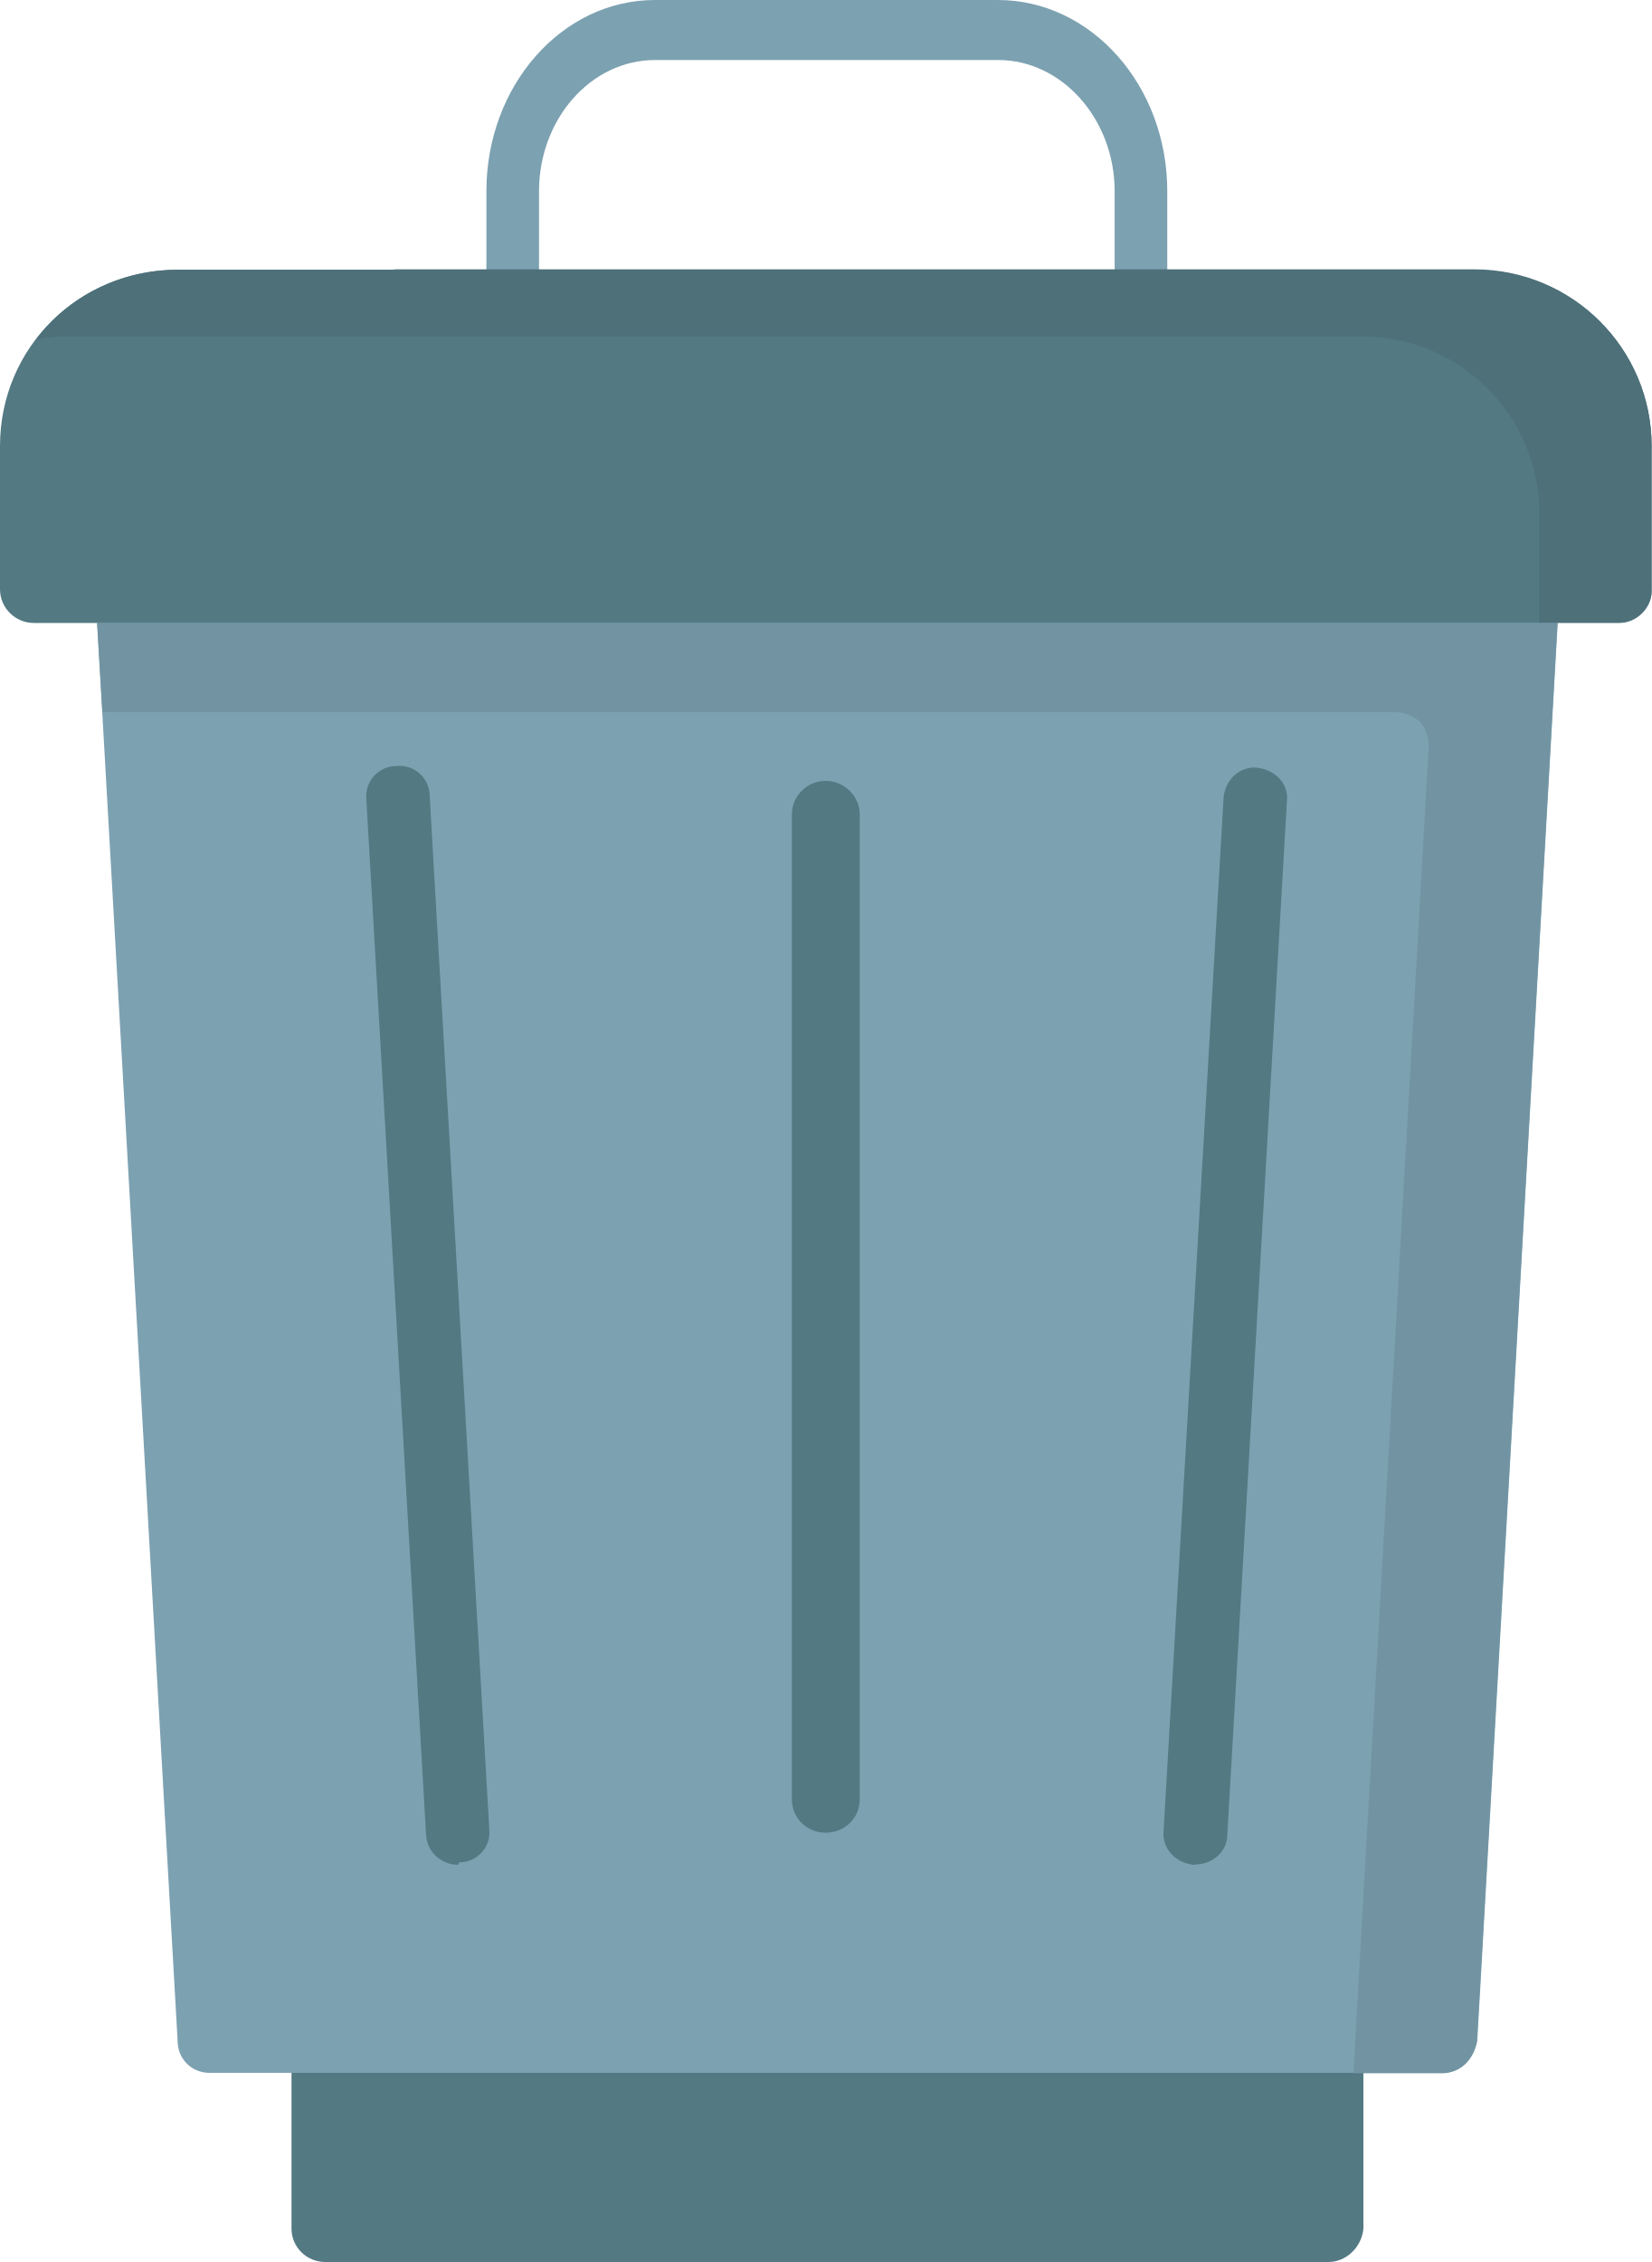
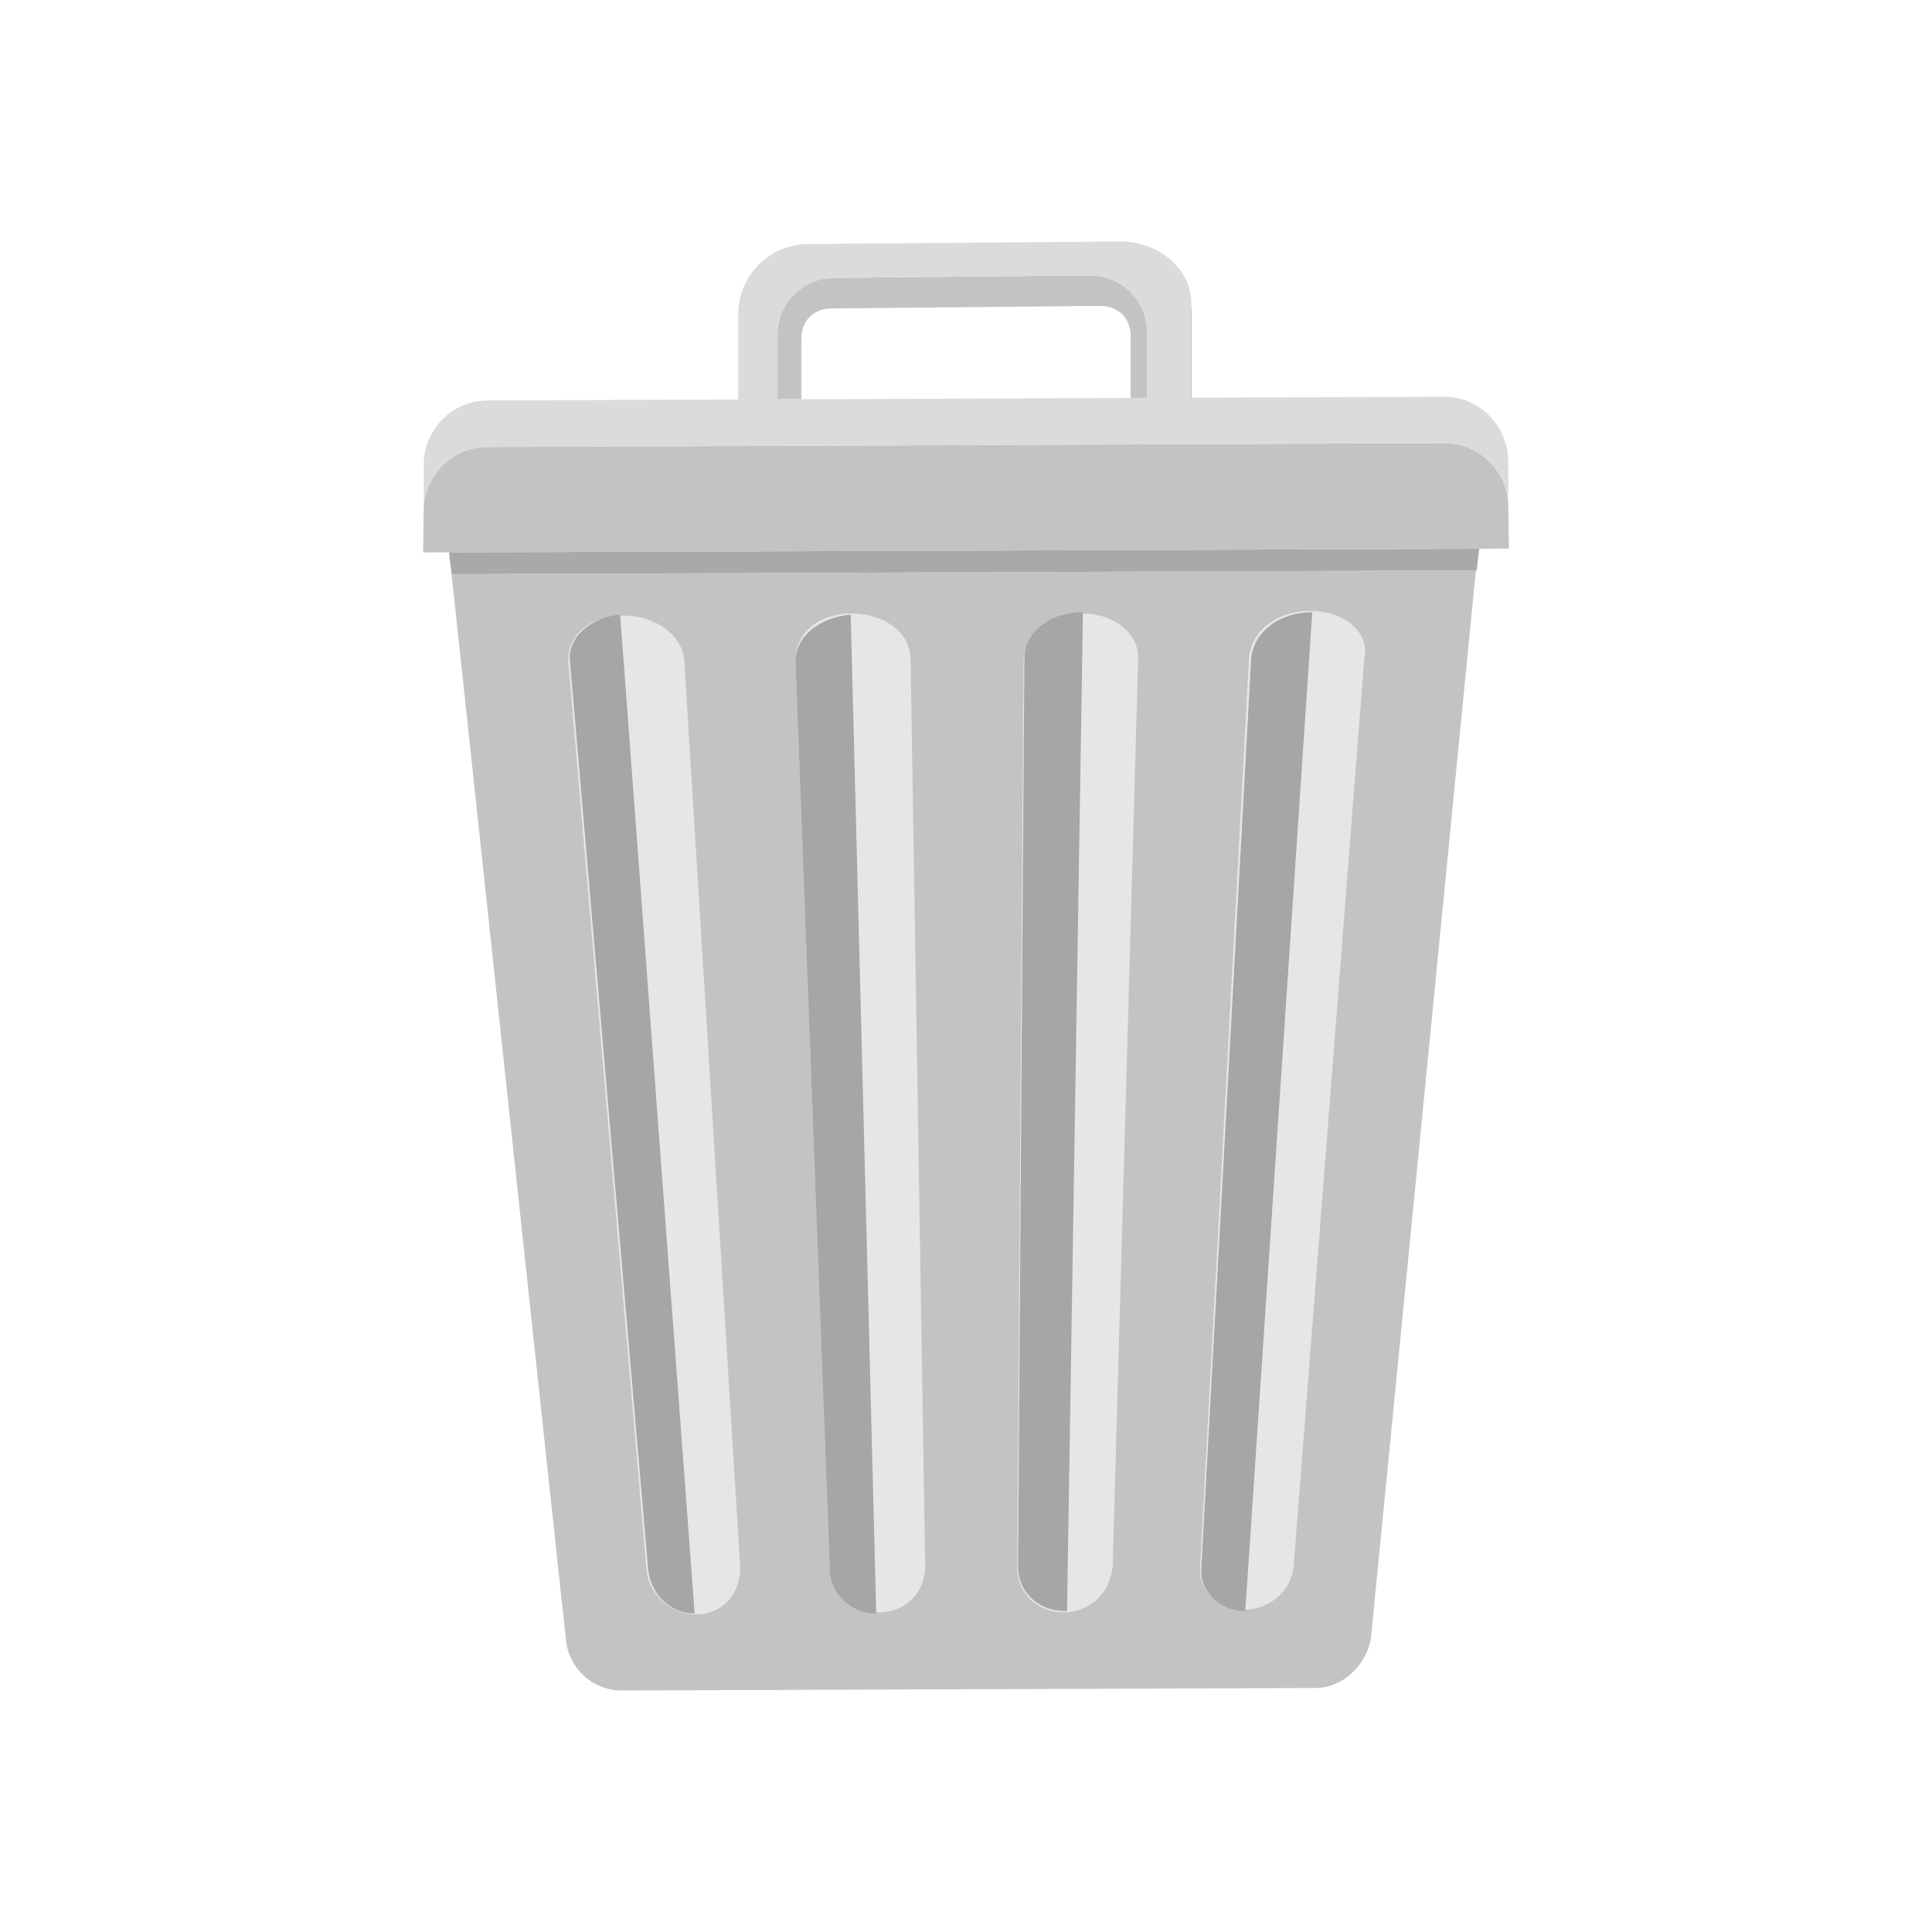
- <svg xmlns="http://www.w3.org/2000/svg" id="a" viewBox="0 0 40.17 55.01">
-   <defs>
-     <style>.b{fill:#7294a2;}.b,.c,.d,.e{fill-rule:evenodd;}.c{fill:#7ca1b1;}.d{fill:#537983;}.e{fill:#4d7079;}</style>
-   </defs>
-   <path class="c" d="M27.15,9.29H13.04c-.7,0-1.21-.63-1.21-1.41v-3.23c0-2.56,1.83-4.65,4.1-4.65h8.34c2.27,0,4.12,2.08,4.12,4.65v3.23c0,.79-.56,1.41-1.25,1.41Zm-.04-1.46v-3.18c0-1.75-1.28-3.19-2.83-3.19H15.93c-1.56,0-2.82,1.44-2.82,3.19v3.18h13.99Z" />
-   <path class="d" d="M32.31,55.01H7.91c-.46,0-.82-.37-.82-.81v-4.61c0-.46,.36-.83,.82-.83h24.44c.46,0,.81,.37,.81,.83v4.61c-.04,.44-.41,.81-.85,.81Z" />
-   <path class="c" d="M35.08,50.41H5.09c-.41,0-.77-.32-.77-.78L2.32,14.38c0-.23,.04-.46,.23-.59,.18-.14,.36-.23,.59-.23H37.12c.23,0,.41,.09,.58,.23,.14,.13,.23,.35,.23,.59l-2,35.25c-.09,.46-.41,.78-.85,.78Z" />
-   <path class="d" d="M39.39,15.15H.82c-.44,0-.82-.36-.82-.82v-3.48c0-2.4,1.92-4.29,4.33-4.29h31.52c2.41,0,4.32,1.94,4.32,4.29v3.53c0,.41-.37,.77-.78,.77Z" />
-   <path class="d" d="M11.14,45.35c-.41,0-.78-.32-.78-.78l-1.45-25.13c-.04-.46,.32-.81,.72-.81,.46-.05,.82,.31,.82,.72l1.45,25.13c.05,.46-.32,.81-.72,.81l-.04,.05Z" />
-   <path class="d" d="M29.08,45.35h-.05c-.46-.05-.77-.41-.73-.82l1.46-25.14c.05-.45,.41-.76,.81-.72,.46,.05,.78,.41,.73,.81l-1.45,25.14c0,.41-.36,.72-.77,.72Z" />
-   <path class="d" d="M20.08,44.57c-.45,0-.82-.35-.82-.81V19.8c0-.44,.37-.81,.82-.81s.83,.37,.83,.81v23.96c0,.46-.37,.81-.83,.81Z" />
-   <path class="e" d="M9.59,6.56H4.33c-1.42,0-2.67,.66-3.45,1.69,.23-.04,.47-.07,.72-.07h31.52c2.41,0,4.32,1.95,4.32,4.3v2.66h1.95c.41,0,.78-.36,.78-.77v-3.53c0-2.35-1.91-4.29-4.32-4.29H9.59Z" />
-   <path class="b" d="M37.44,15.15H2.36l.13,2.17h31.45c.23,0,.41,.09,.58,.22,.14,.14,.23,.37,.23,.6l-1.76,30.97-.07,1.31h2.15c.44,0,.77-.32,.85-.78l1.96-34.48h-.46Z" />
+ <svg xmlns="http://www.w3.org/2000/svg" xml:space="preserve" fill-rule="evenodd" stroke-linejoin="round" stroke-miterlimit="2" clip-rule="evenodd" viewBox="0 0 64 64">
+   <g id="grey">
+     <path fill="#c4c3c3" d="m48.892 18.895-.003.013-3.478 35.387c-.167.902-.971 1.622-1.816 1.622L20.572 56a1.853 1.853 0 0 1-1.816-1.621c-.112-.915-3.799-35.436-3.799-35.36l33.935-.124Z" />
+     <path fill="#e7e6e6" d="m22.665 21.847 1.857 30.092c0 .888-.61 1.539-1.455 1.539-.846 0-1.567-.651-1.649-1.456l-2.593-30.093c-.042-.886.721-1.537 1.816-1.537 1.094 0 1.94.651 2.024 1.455Zm7.485-.07h.014l.484 30.093c0 .888-.638 1.539-1.538 1.539-.901 0-1.621-.651-1.621-1.456L26.351 21.86c0-.886.763-1.538 1.858-1.538 1.096 0 1.941.652 1.941 1.455Zm7.554 0-.845 30.093c-.084.888-.736 1.539-1.622 1.539-.888 0-1.539-.651-1.539-1.456l.208-30.093c.084-.886.887-1.538 1.94-1.538 1.054 0 1.858.652 1.858 1.455Zm7.513-.082h-.014l-2.342 30.092c-.029.886-.805 1.538-1.651 1.538-.845 0-1.538-.652-1.455-1.455l1.622-30.093c.083-.887.928-1.539 2.024-1.539 1.095 0 1.899.652 1.816 1.457Z" />
+     <path fill="#a7a5a6" d="M20.53 20.363h.014l2.467 33.087c-.818 0-1.455-.652-1.539-1.455l-2.591-30.093c-.084-.818.721-1.455 1.649-1.539Zm7.637 0h.014l.845 33.087c-.817 0-1.537-.652-1.537-1.455l-1.138-30.093c0-.818.805-1.455 1.816-1.539Zm7.707-.083-.527 33.087h-.083c-.887 0-1.539-.652-1.539-1.455l.209-30.093c0-.887.846-1.539 1.94-1.539Zm7.596 0-2.218 33.087c-.845 0-1.539-.652-1.455-1.455l1.649-30.093c.083-.887.929-1.539 2.024-1.539Z" />
+     <path fill="#aaa8a8" d="m49.001 18.177-.083.718-33.961.124c0-.082-.083-.651-.083-.72v-.004l34.127-.118Z" />
+     <path fill="#c4c3c3" d="m14.036 16.912-.021 1.387 35.956-.125h.014l-.021-1.387c0-1.178-.97-2.107-2.107-2.107l-31.714.125a2.116 2.116 0 0 0-2.107 2.107Z" />
+     <path fill="#c4c3c3" d="M39.466 10.074c.008.075.012.151.012.227v2.874h-.028v-2.874a1.77 1.77 0 0 0 .016-.227Zm-2.011 3.109v-2.037c0-.609-.402-1.012-1.013-1.012l-8.884.084c-.611 0-1.013.401-1.013 1.011v1.996l-.79.004v-2.166c0-1.012.846-1.858 1.858-1.858l8.525-.083c1.011 0 1.857.846 1.857 1.857v2.202l-.54.002Z" />
+     <path fill="#dcdbdb" d="m39.45 13.175 8.407-.032c1.009 0 1.855.731 2.061 1.721.026.124.041.253.046.385v1.538c0-1.178-.97-2.107-2.107-2.107l-31.714.125a2.116 2.116 0 0 0-2.107 2.107v-1.538a2.127 2.127 0 0 1 2.107-2.108l8.309-.032v-2.83a2.332 2.332 0 0 1 2.321-2.321h.022L37.094 8h.028c1.33 0 2.495 1.011 2.328 2.301v2.874Zm-13.695.054 12.24-.048v-2.202a1.876 1.876 0 0 0-1.857-1.857l-8.525.083a1.876 1.876 0 0 0-1.858 1.858v2.166Z" />
+   </g>
</svg>
